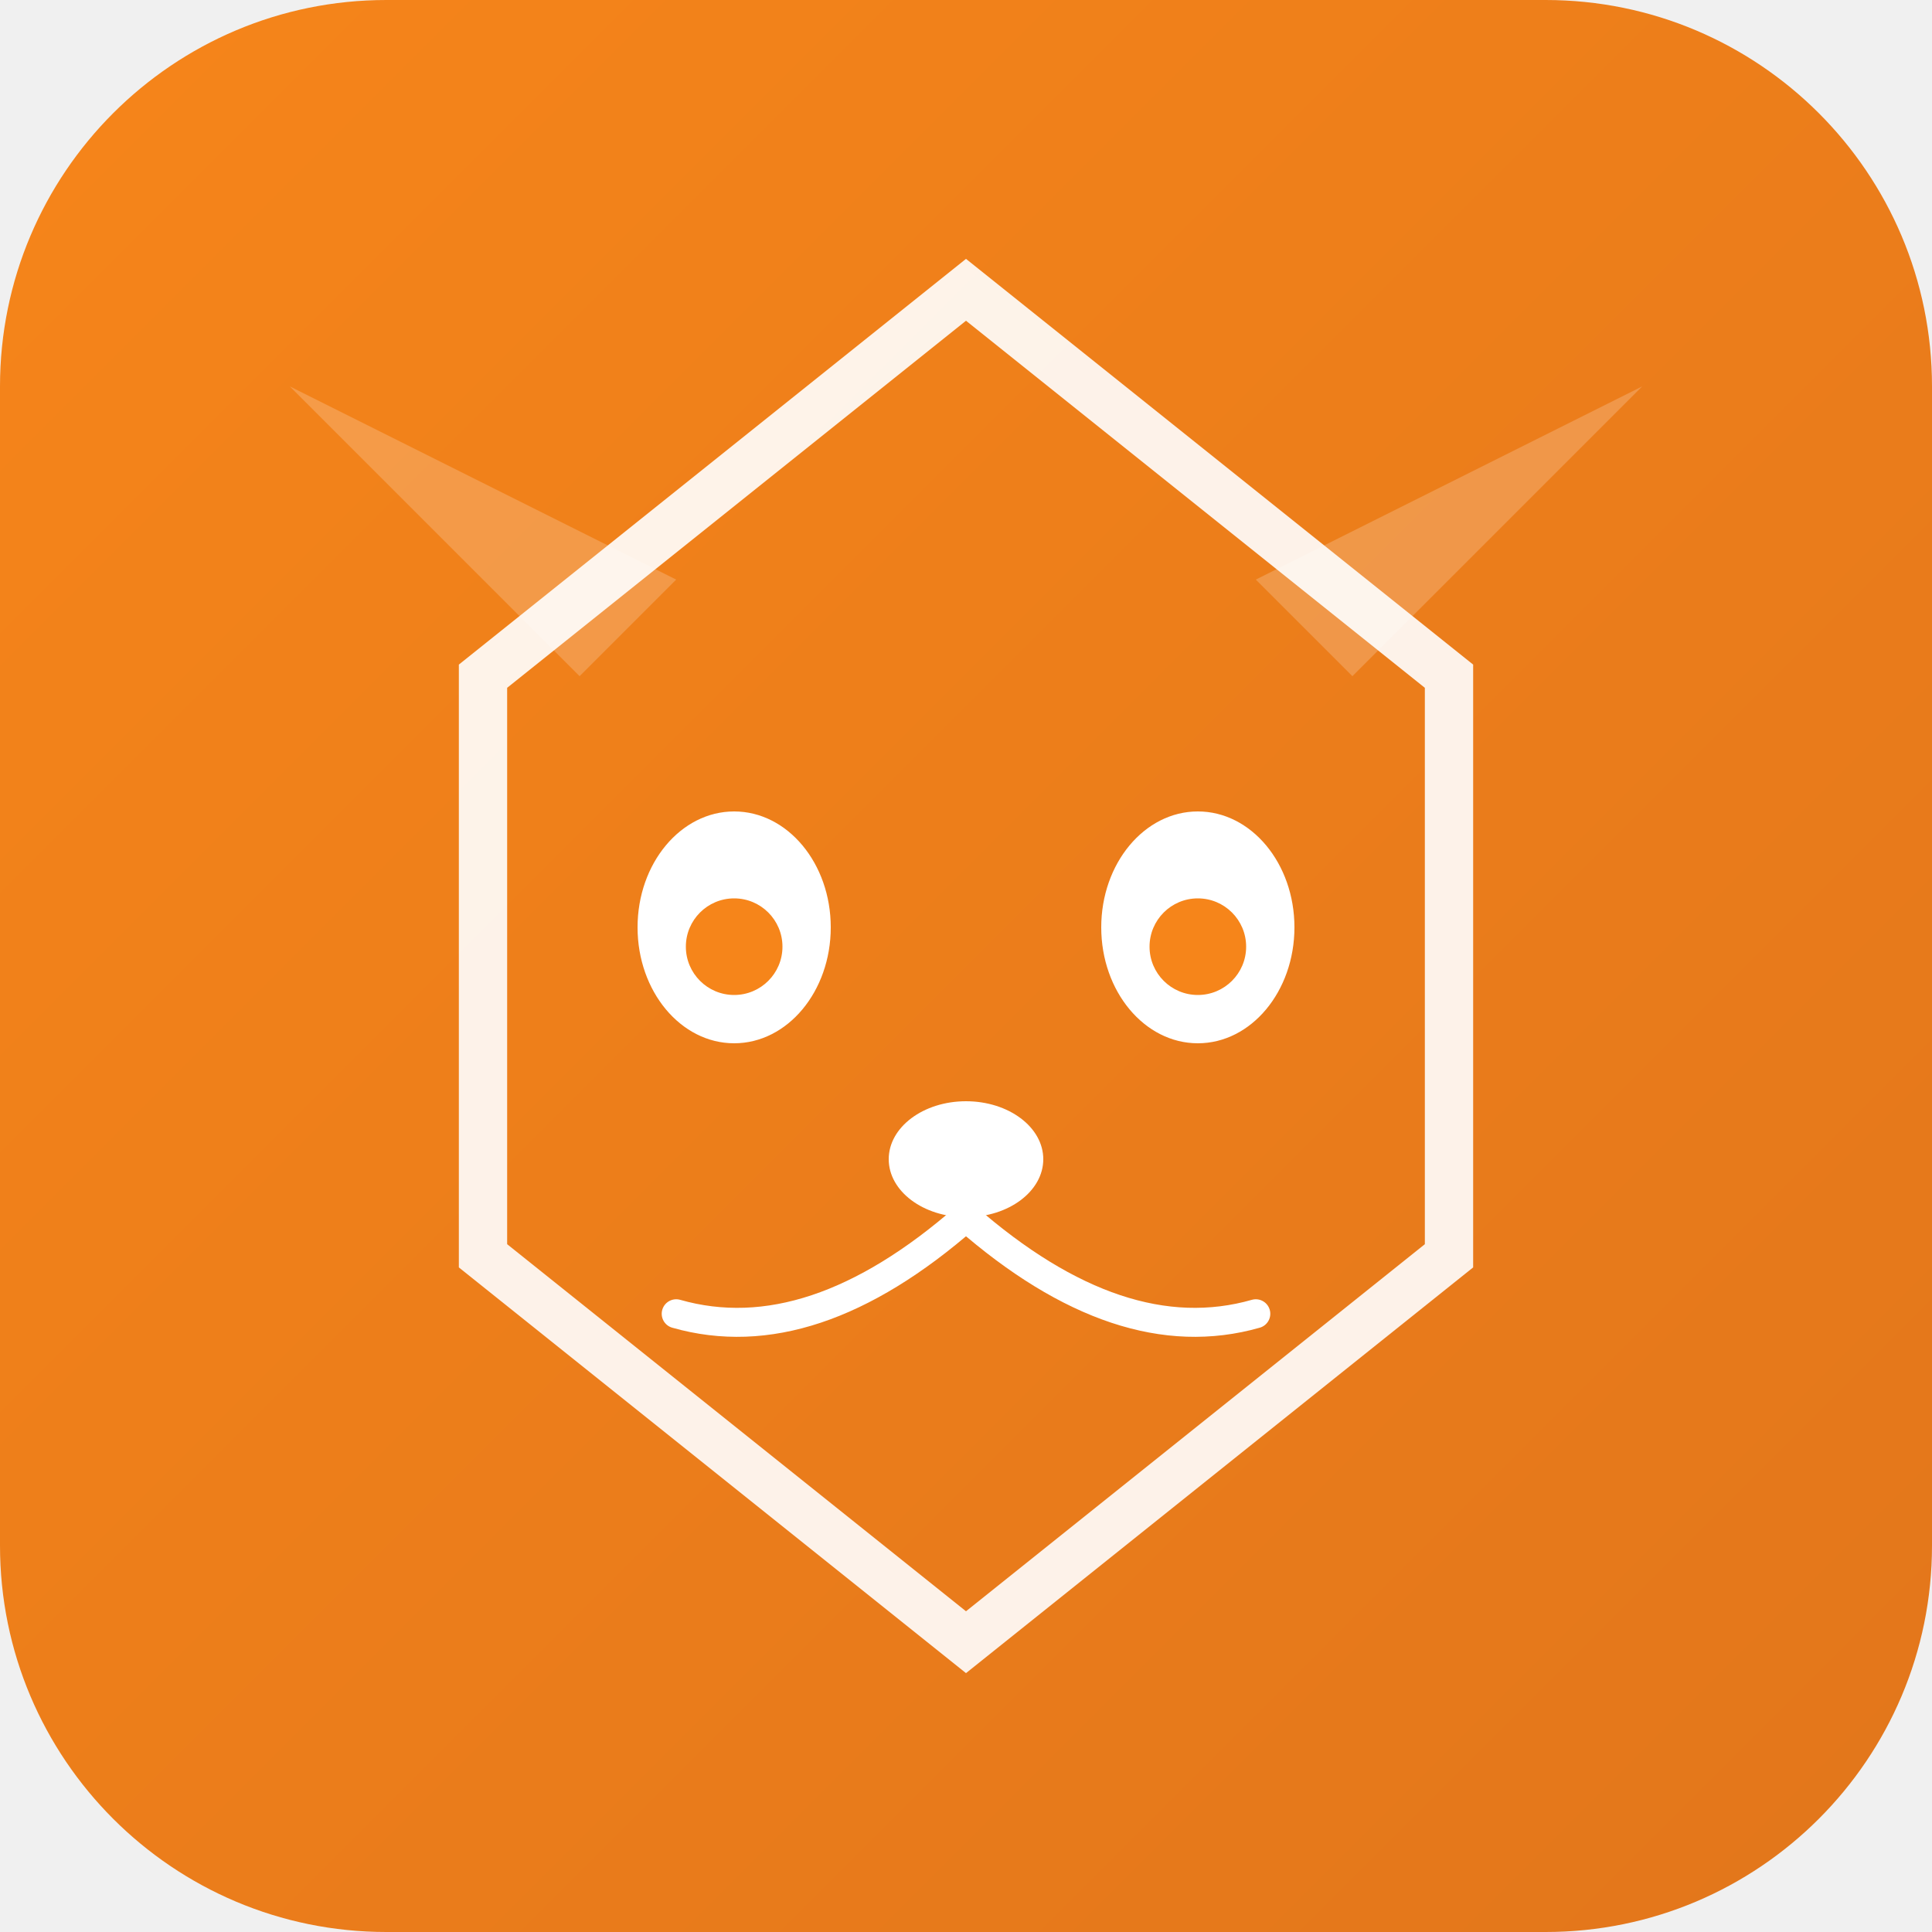
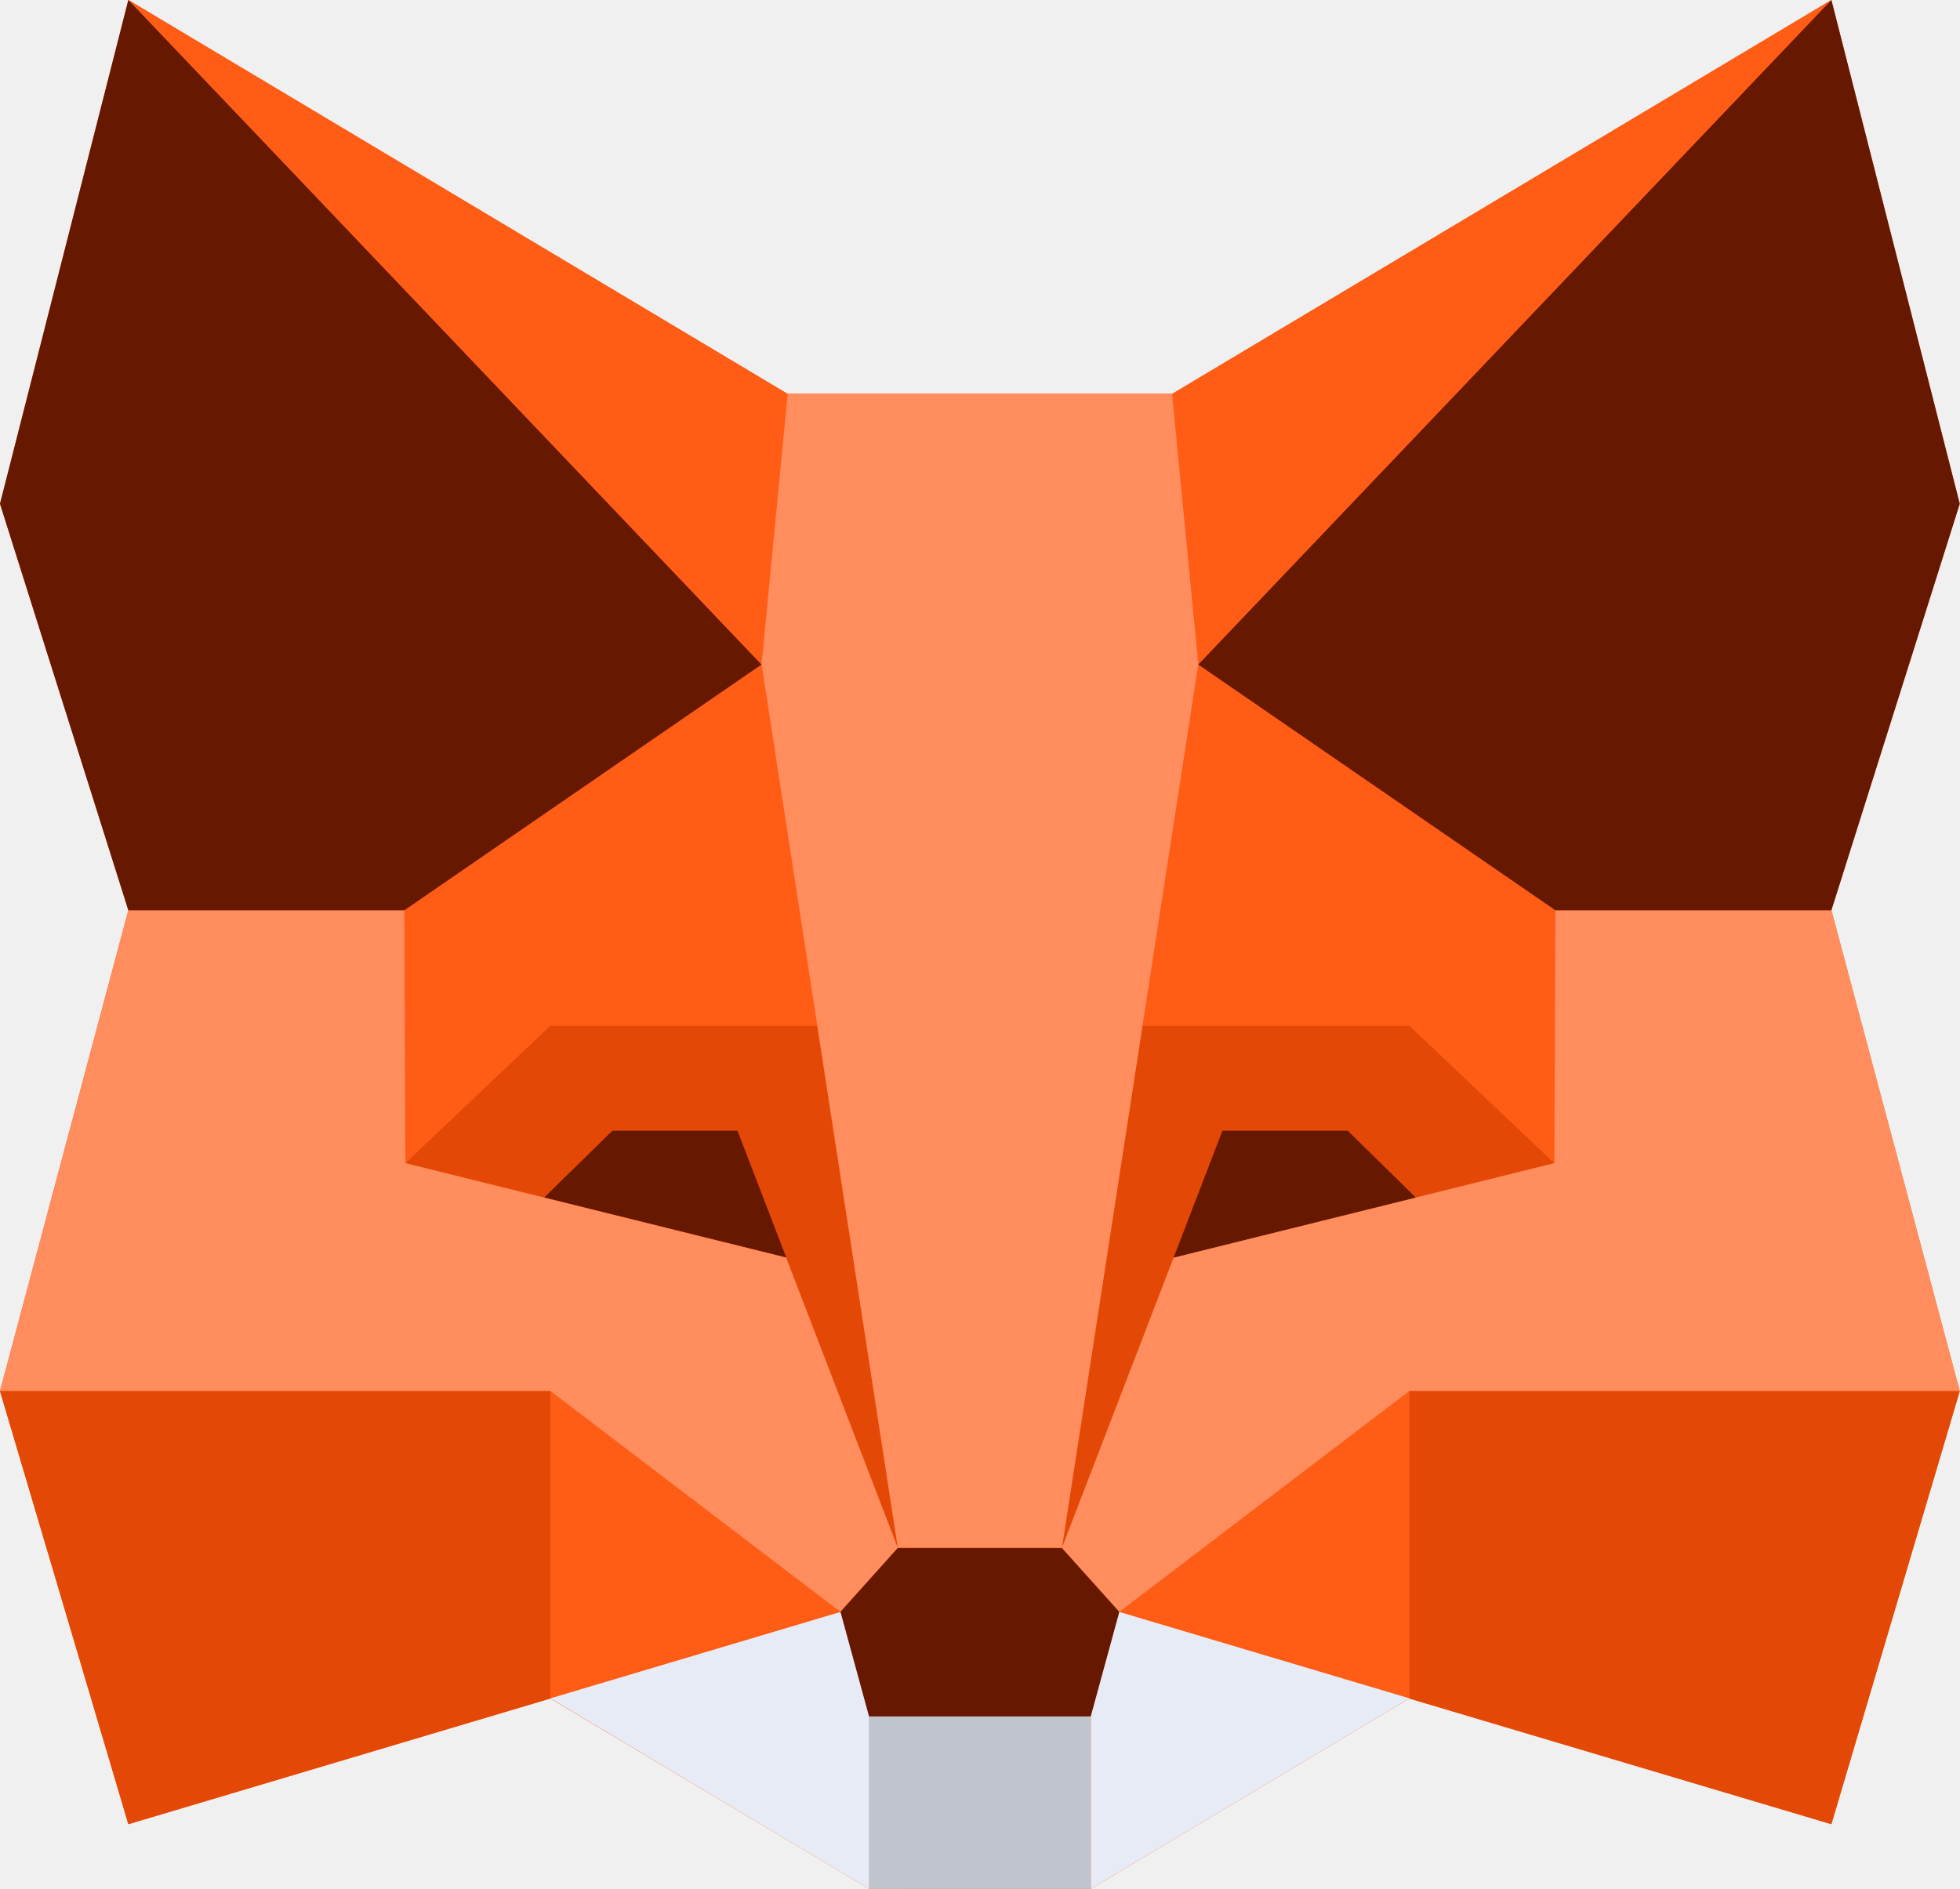
- <svg xmlns="http://www.w3.org/2000/svg" viewBox="0 0 100 100">
-   <defs>
-     <linearGradient id="mg" x1="0%" y1="0%" x2="100%" y2="100%">
-       <stop offset="0%" stop-color="#F6851A" />
-       <stop offset="100%" stop-color="#E2761B" />
-     </linearGradient>
-   </defs>
-   <rect width="100" height="100" rx="20" fill="url(#mg)" />
-   <path d="M50 15L25 35V65L50 85L75 65V35L50 15Z" fill="none" stroke="rgba(255,255,255,0.9)" stroke-width="2.5" />
-   <path d="M30 35L15 20L35 30" fill="rgba(255,255,255,0.2)" />
-   <path d="M70 35L85 20L65 30" fill="rgba(255,255,255,0.2)" />
-   <ellipse cx="38" cy="48" rx="5" ry="6" fill="white" />
-   <ellipse cx="62" cy="48" rx="5" ry="6" fill="white" />
-   <circle cx="38" cy="49" r="2.5" fill="#F6851A" />
-   <circle cx="62" cy="49" r="2.5" fill="#F6851A" />
-   <ellipse cx="50" cy="60" rx="4" ry="3" fill="white" />
-   <path d="M50 63Q42 70 35 68" fill="none" stroke="white" stroke-width="1.5" stroke-linecap="round" />
-   <path d="M50 63Q58 70 65 68" fill="none" stroke="white" stroke-width="1.5" stroke-linecap="round" />
+ <svg xmlns="http://www.w3.org/2000/svg" version="1.1" id="Layer_1" x="0px" y="0px" viewBox="0 0 142 136.878" style="enable-background:new 0 0 142 136.878;" xml:space="preserve">
+   <path style="fill:#FF5C16;" d="M132.682,132.192l-30.583-9.106l-23.063,13.787l-16.092-0.007l-23.077-13.78l-30.569,9.106L0,100.801  l9.299-34.839L0,36.507L9.299,0l47.766,28.538h27.85L132.682,0l9.299,36.507l-9.299,29.455l9.299,34.839L132.682,132.192  L132.682,132.192z" />
+   <path style="fill:#FF5C16;" d="M9.305,0l47.767,28.558l-1.899,19.599L9.305,0z M39.875,100.814l21.017,16.01l-21.017,6.261  C39.875,123.085,39.875,100.814,39.875,100.814z M59.212,74.345l-4.039-26.174L29.317,65.97l-0.014-0.007v0.013l0.08,18.321  l10.485-9.951L59.212,74.345L59.212,74.345z M132.682,0L84.915,28.558l1.893,19.599L132.682,0z M102.113,100.814l-21.018,16.01  l21.018,6.261V100.814z M112.678,65.975h0.007H112.678v-0.013l-0.006,0.007L86.815,48.171l-4.039,26.174h19.336l10.492,9.95  C112.604,84.295,112.678,65.975,112.678,65.975z" />
+   <path style="fill:#E34807;" d="M39.868,123.085l-30.569,9.106L0,100.814h39.868C39.868,100.814,39.868,123.085,39.868,123.085z   M59.205,74.338l5.839,37.84l-8.093-21.04L29.37,84.295l10.491-9.956h19.344L59.205,74.338z M102.112,123.085l30.57,9.106  l9.299-31.378h-39.869C102.112,100.814,102.112,123.085,102.112,123.085z M82.776,74.338l-5.839,37.84l8.092-21.04l27.583-6.843  l-10.498-9.956H82.776V74.338z" />
+   <path style="fill:#FF8D5D;" d="M0,100.801l9.299-34.839h19.997l0.073,18.327l27.584,6.843l8.092,21.039l-4.16,4.633l-21.017-16.01H0  V100.801z M141.981,100.801l-9.299-34.839h-19.998l-0.073,18.327l-27.582,6.843l-8.093,21.039l4.159,4.633l21.018-16.01h39.868  V100.801z M84.915,28.538h-27.85l-1.891,19.599l9.872,64.013h11.891l9.878-64.013L84.915,28.538z" />
+   <path style="fill:#661800;" d="M9.299,0L0,36.507l9.299,29.455h19.997l25.87-17.804L9.299,0z M53.426,81.938h-9.059l-4.932,4.835  l17.524,4.344l-3.533-9.186V81.938z M132.682,0l9.299,36.507l-9.299,29.455h-19.998L86.815,48.158L132.682,0z M88.568,81.938h9.072  l4.932,4.841l-17.544,4.353l3.54-9.201V81.938z M79.029,124.385l2.067-7.567l-4.16-4.633h-11.9l-4.159,4.633l2.066,7.567" />
+   <path style="fill:#C0C4CD;" d="M79.029,124.384v12.495H62.945v-12.495L79.029,124.384L79.029,124.384z" />
+   <path style="fill:#E7EBF6;" d="M39.875,123.072l23.083,13.8v-12.495l-2.067-7.566C60.891,116.811,39.875,123.072,39.875,123.072z   M102.113,123.072l-23.084,13.8v-12.495l2.067-7.566C81.096,116.811,102.113,123.072,102.113,123.072z" />
</svg>
